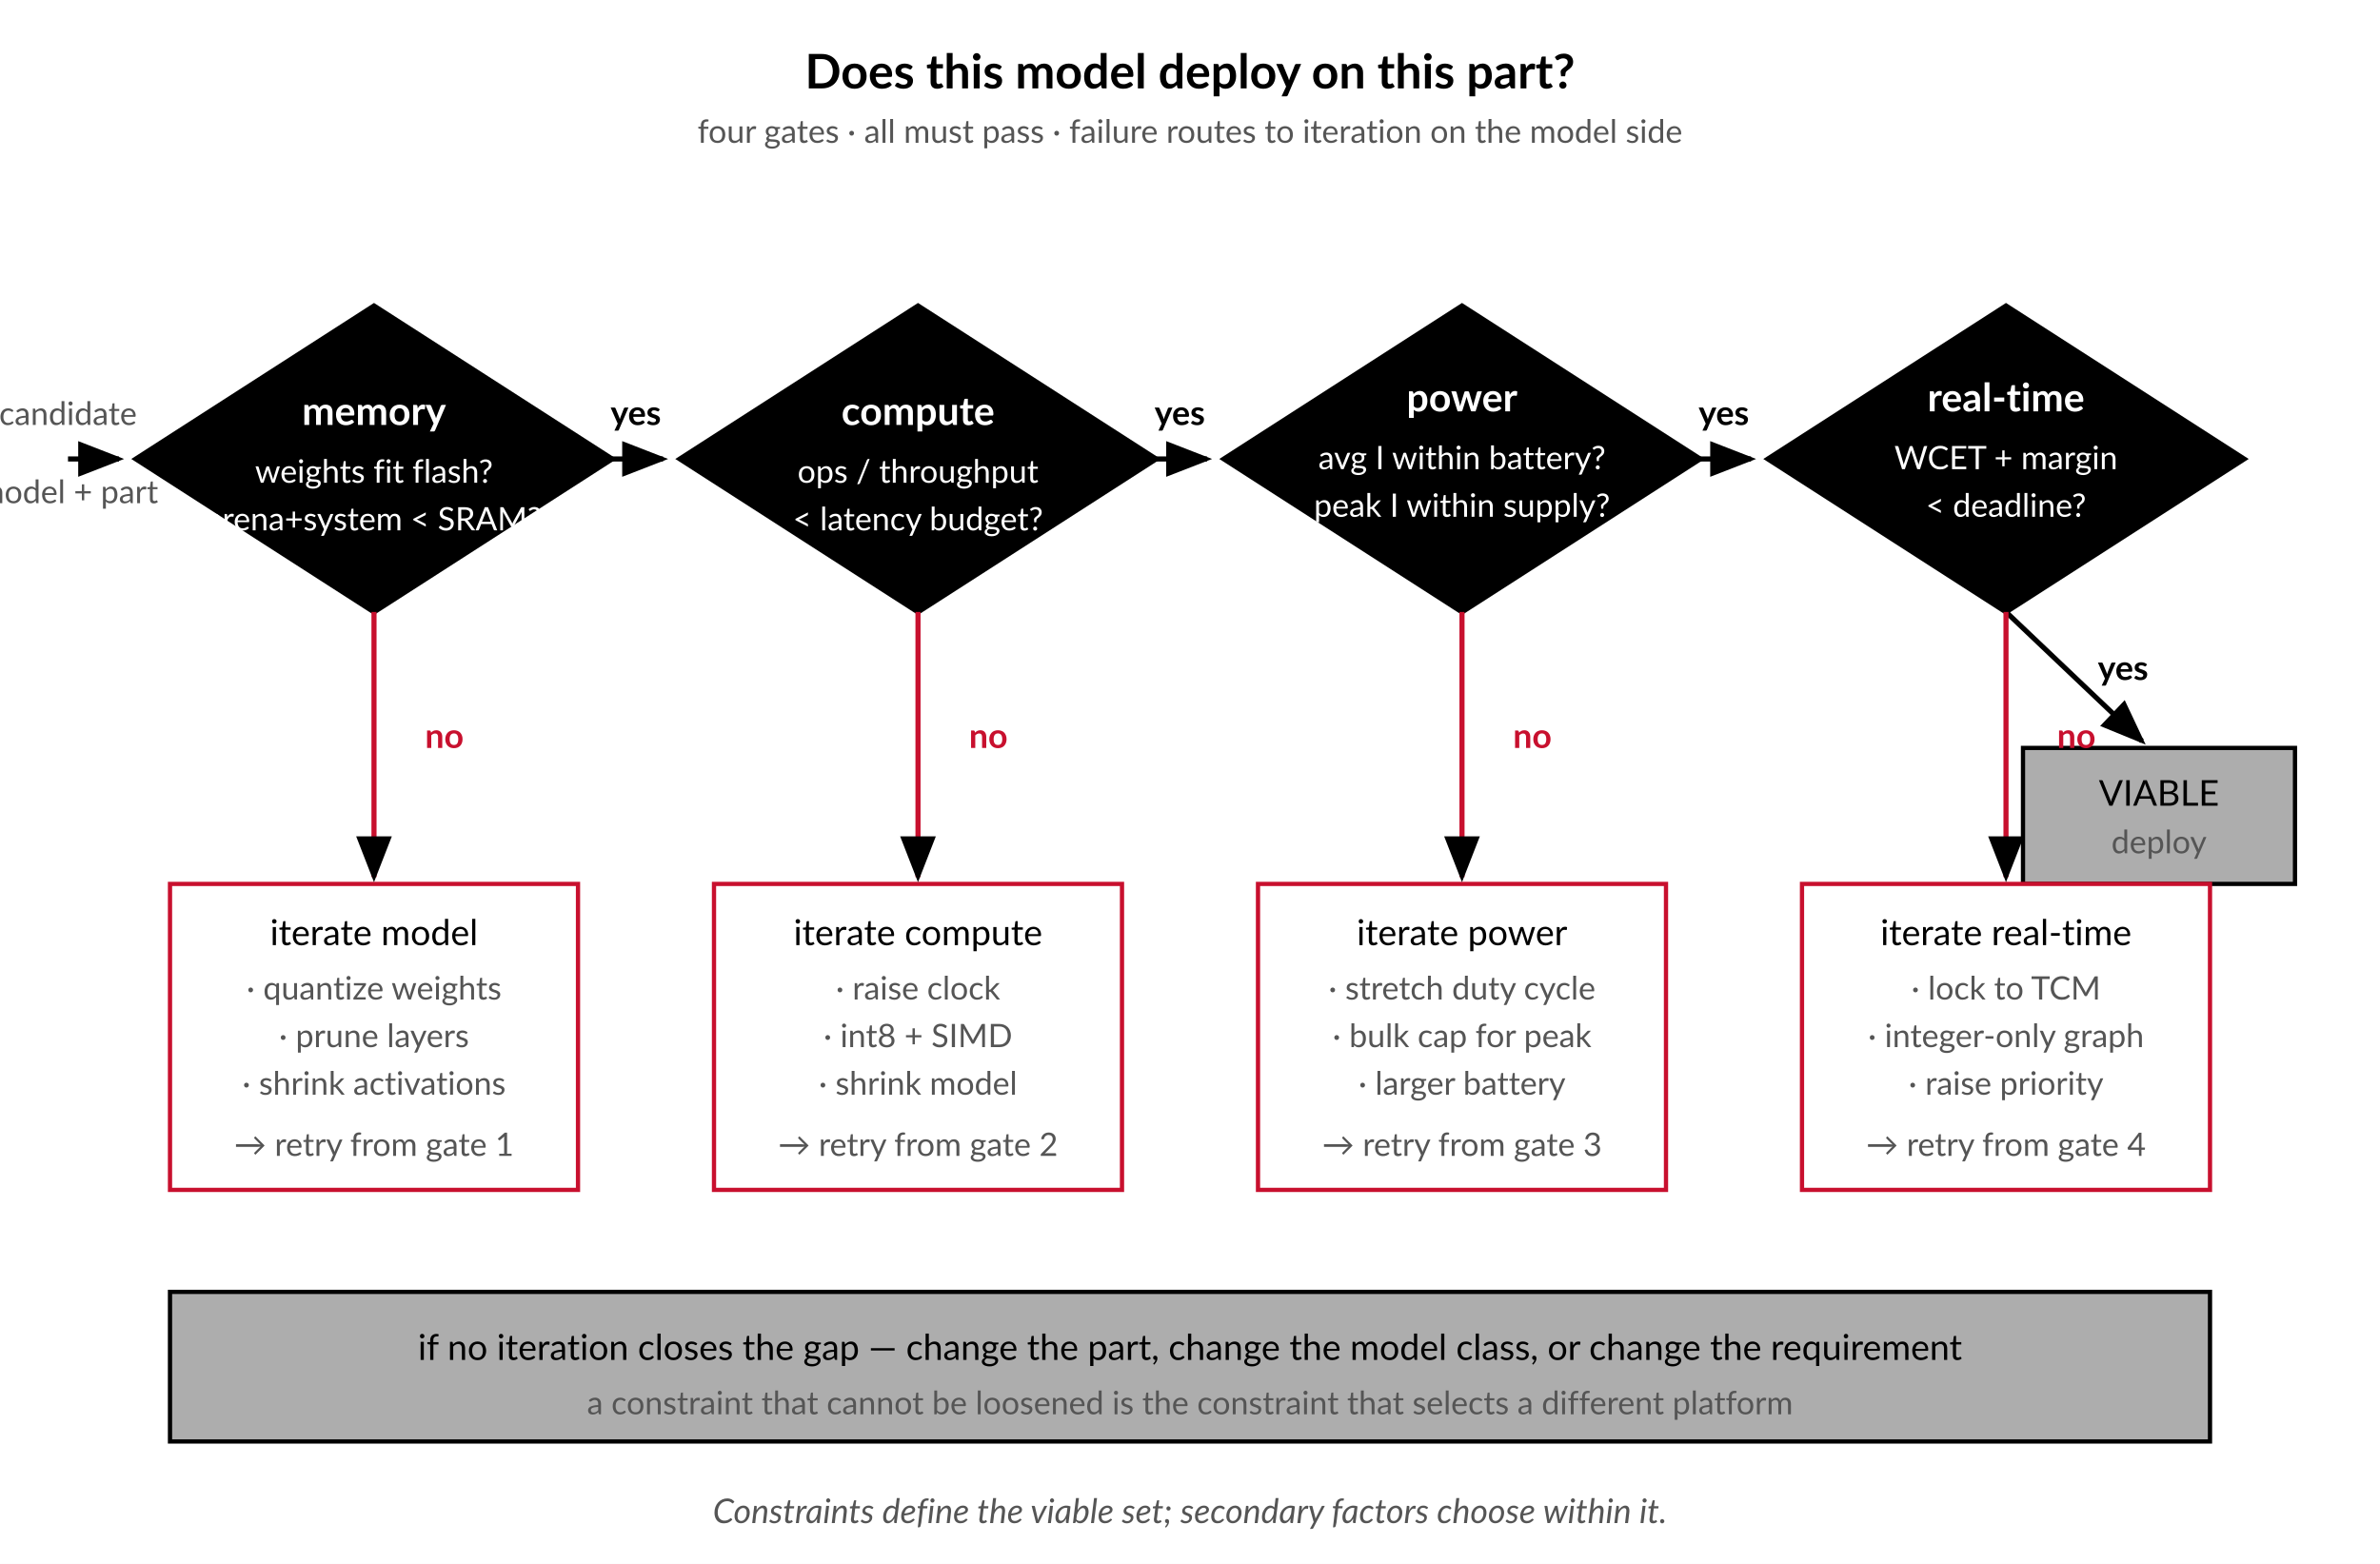
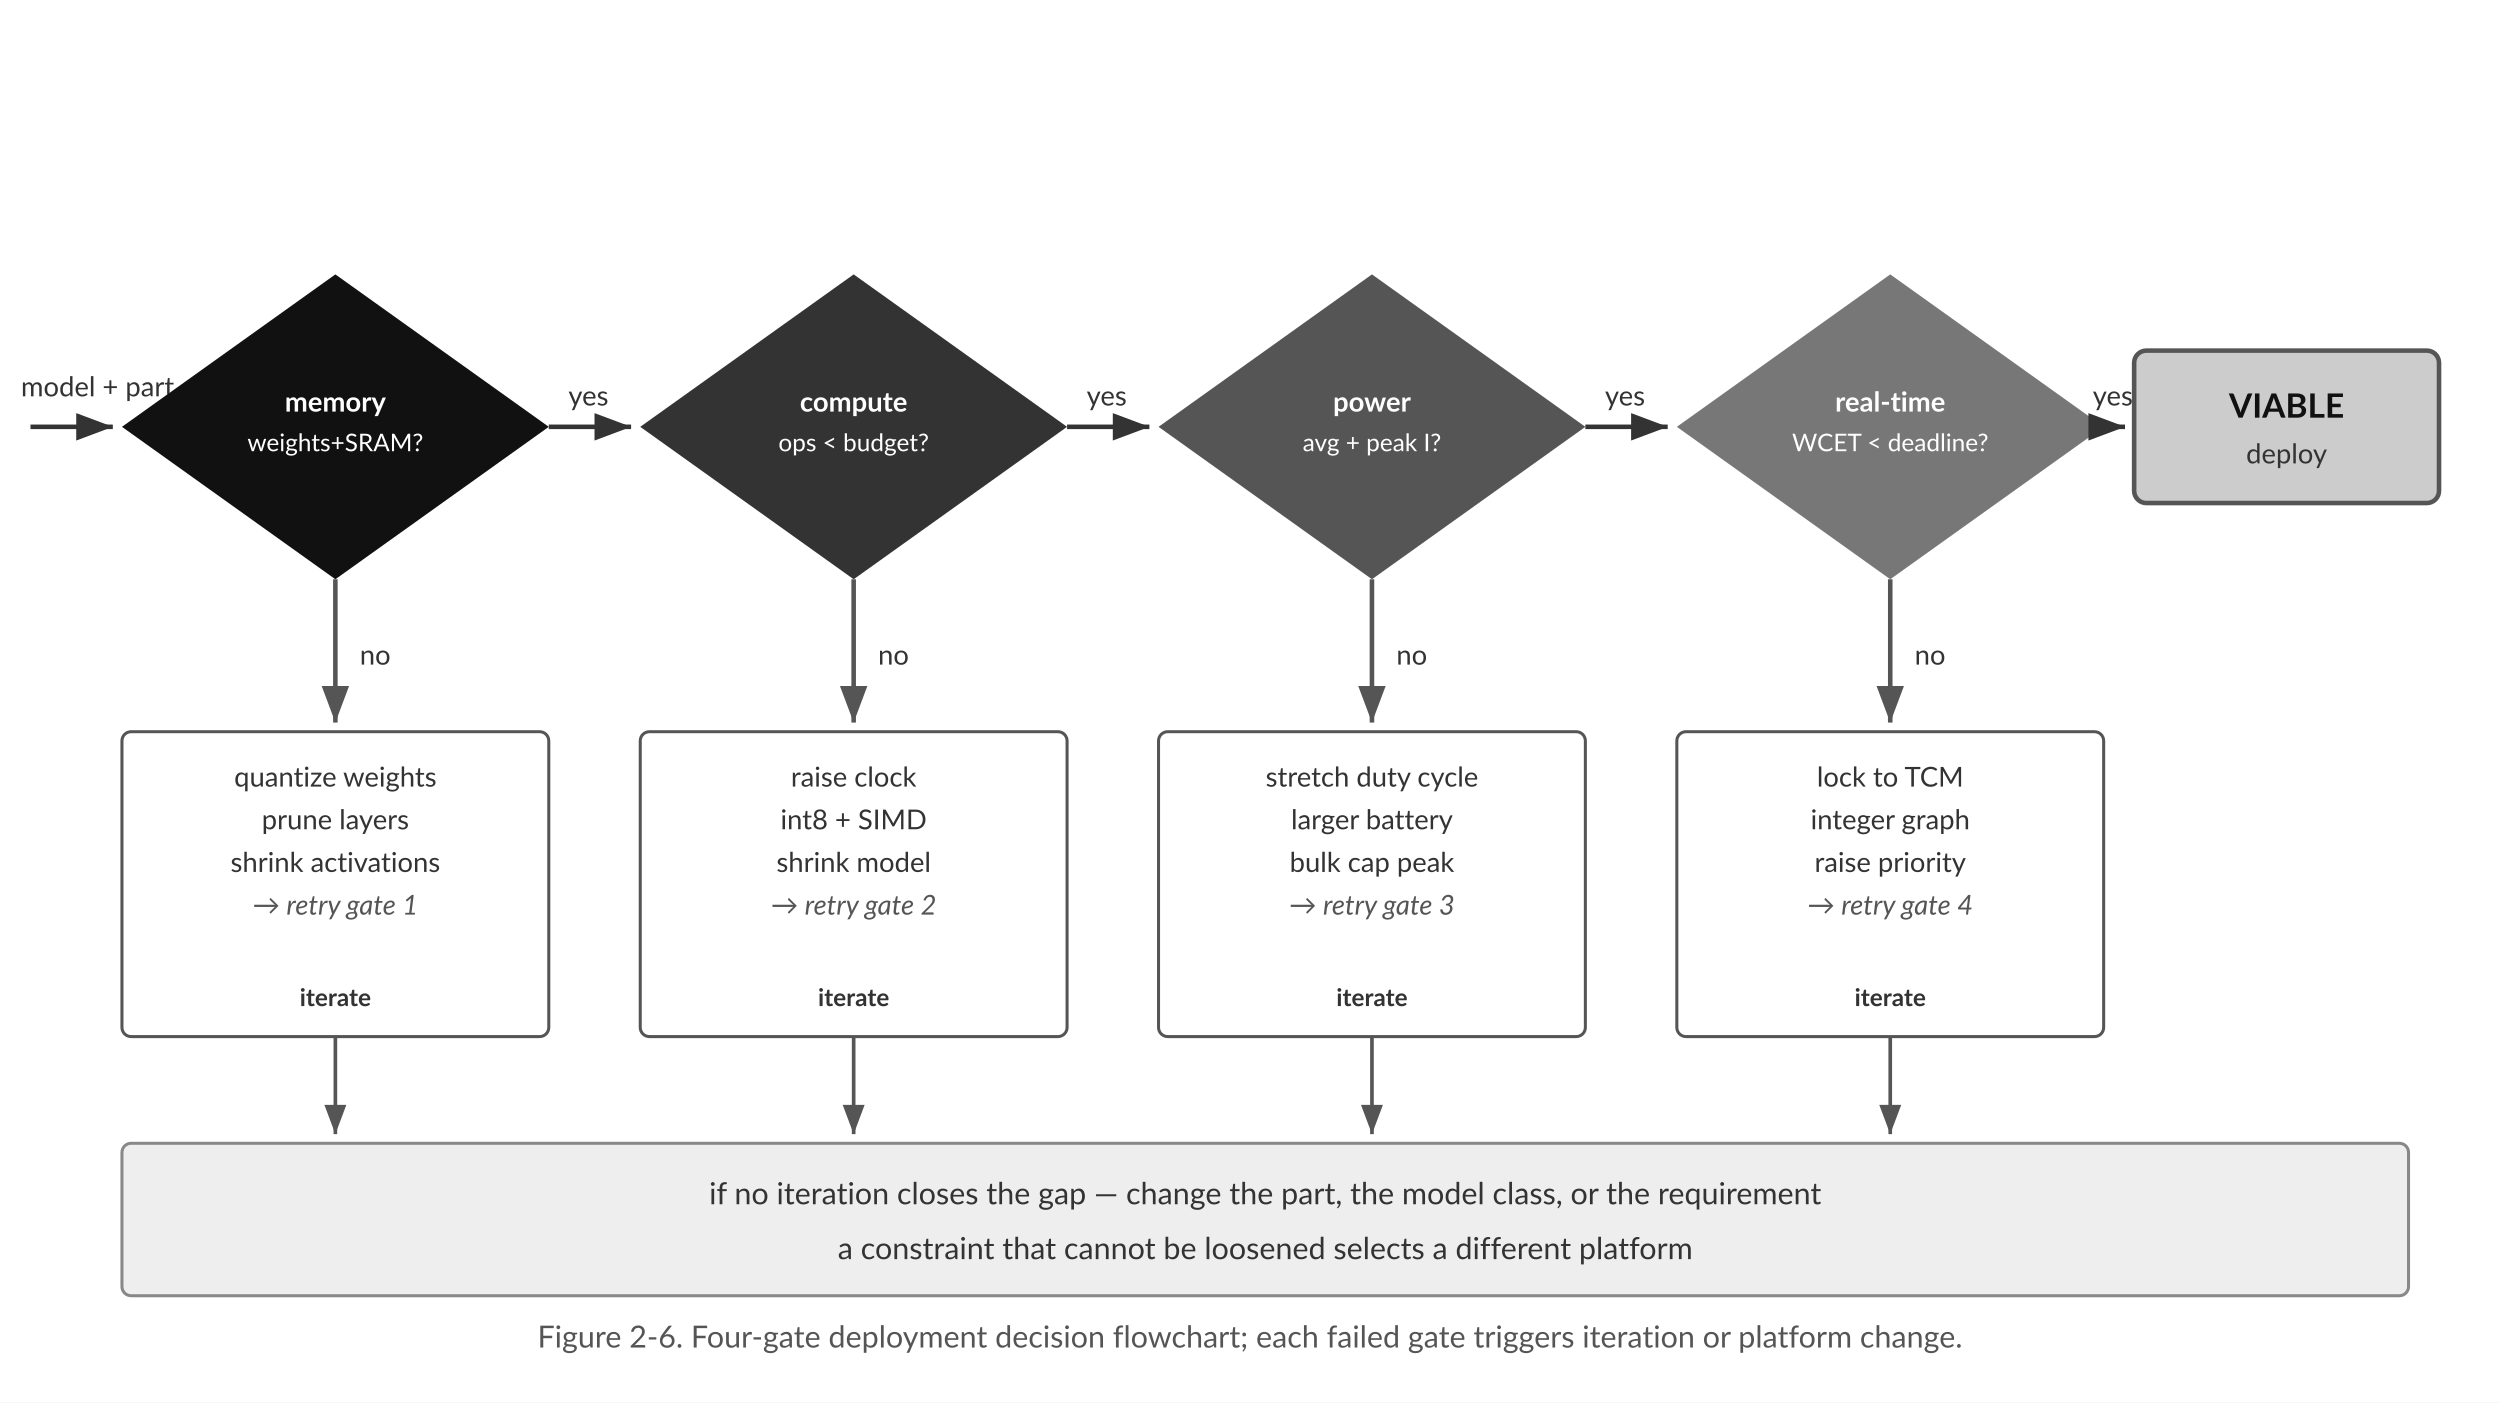
- <svg xmlns="http://www.w3.org/2000/svg" viewBox="0 0 700 460" role="img" aria-labelledby="t06 d06">
+ <svg xmlns="http://www.w3.org/2000/svg" viewBox="0 0 820 460" role="img" aria-labelledby="t06 d06" font-family="Lato, Arial, sans-serif">
  <defs>
-     <style>
-       .ti { font-family: 'Real Head Pro', 'FF Real', Lato, sans-serif; font-size: 14px; font-weight: bold; fill: #000000; }
-       .gn { font-family: 'Real Head Pro', 'FF Real', Lato, sans-serif; font-size: 11.5px; font-weight: bold; fill: #FFFFFF; }
-       .gs { font-family: 'Real Head Pro', 'FF Real', Lato, sans-serif; font-size: 9.5px; fill: #FFFFFF; }
-       .lb { font-family: 'Real Head Pro', 'FF Real', Lato, sans-serif; font-size: 10.5px; fill: #000000; }
-       .sm { font-family: 'Real Head Pro', 'FF Real', Lato, sans-serif; font-size: 9.5px; fill: #555555; }
-       .cap { font-family: 'Real Head Pro', 'FF Real', Lato, sans-serif; font-size: 10px; font-style: italic; fill: #555555; }
-       .branchok { font-family: 'Real Head Pro', 'FF Real', Lato, sans-serif; font-size: 10px; font-weight: bold; fill: #000000; }
-       .branchno { font-family: 'Real Head Pro', 'FF Real', Lato, sans-serif; font-size: 10px; font-weight: bold; fill: #C8102E; }
-     </style>
-     <marker id="ar6" markerWidth="9" markerHeight="7" refX="8" refY="3.5" orient="auto">
-       <polygon points="0 0, 9 3.5, 0 7" fill="#000000" />
+     <marker id="arrowhead" markerWidth="8" markerHeight="6" refX="8" refY="3" orient="auto">
+       <polygon points="0 0, 8 3, 0 6" fill="#333333" />
+     </marker>
+     <marker id="arrowhead-no" markerWidth="8" markerHeight="6" refX="8" refY="3" orient="auto">
+       <polygon points="0 0, 8 3, 0 6" fill="#555555" />
    </marker>
  </defs>
-   <rect width="700" height="460" fill="#FFFFFF" />
-   <text x="350" y="26" text-anchor="middle" class="ti">Does this model deploy on this part?</text>
-   <text x="350" y="42" text-anchor="middle" class="sm">four gates · all must pass · failure routes to iteration on the model side</text>
-   <polygon points="110,90 180,135 110,180 40,135" fill="#000000" stroke="#000000" stroke-width="1.5" />
-   <text x="110" y="125" text-anchor="middle" class="gn">memory</text>
-   <text x="110" y="142" text-anchor="middle" class="gs">weights fit flash?</text>
-   <text x="110" y="156" text-anchor="middle" class="gs">arena+system &lt; SRAM?</text>
-   <polygon points="270,90 340,135 270,180 200,135" fill="#000000" stroke="#000000" stroke-width="1.5" />
-   <text x="270" y="125" text-anchor="middle" class="gn">compute</text>
-   <text x="270" y="142" text-anchor="middle" class="gs">ops / throughput</text>
-   <text x="270" y="156" text-anchor="middle" class="gs">&lt; latency budget?</text>
-   <polygon points="430,90 500,135 430,180 360,135" fill="#000000" stroke="#000000" stroke-width="1.5" />
-   <text x="430" y="121" text-anchor="middle" class="gn">power</text>
-   <text x="430" y="138" text-anchor="middle" class="gs">avg I within battery?</text>
-   <text x="430" y="152" text-anchor="middle" class="gs">peak I within supply?</text>
-   <polygon points="590,90 660,135 590,180 520,135" fill="#000000" stroke="#000000" stroke-width="1.5" />
-   <text x="590" y="121" text-anchor="middle" class="gn">real-time</text>
-   <text x="590" y="138" text-anchor="middle" class="gs">WCET + margin</text>
-   <text x="590" y="152" text-anchor="middle" class="gs">&lt; deadline?</text>
-   <line x1="180" y1="135" x2="195" y2="135" stroke="#000000" stroke-width="1.5" marker-end="url(#ar6)" />
-   <text x="187" y="125" text-anchor="middle" class="branchok">yes</text>
-   <line x1="340" y1="135" x2="355" y2="135" stroke="#000000" stroke-width="1.5" marker-end="url(#ar6)" />
-   <text x="347" y="125" text-anchor="middle" class="branchok">yes</text>
-   <line x1="500" y1="135" x2="515" y2="135" stroke="#000000" stroke-width="1.5" marker-end="url(#ar6)" />
-   <text x="507" y="125" text-anchor="middle" class="branchok">yes</text>
-   <line x1="20" y1="135" x2="35" y2="135" stroke="#000000" stroke-width="1.5" marker-end="url(#ar6)" />
-   <text x="20" y="125" text-anchor="middle" class="sm">candidate</text>
-   <text x="20" y="148" text-anchor="middle" class="sm">model + part</text>
-   <rect x="595" y="220" width="80" height="40" fill="#ADADAD" stroke="#000000" stroke-width="1.25" />
-   <text x="635" y="237" text-anchor="middle" class="lb">VIABLE</text>
-   <text x="635" y="251" text-anchor="middle" class="sm">deploy</text>
-   <line x1="590" y1="180" x2="630" y2="218" stroke="#000000" stroke-width="1.5" marker-end="url(#ar6)" />
-   <text x="617" y="200" class="branchok">yes</text>
-   <rect x="50" y="260" width="120" height="90" fill="#FFFFFF" stroke="#C8102E" stroke-width="1.25" />
-   <text x="110" y="278" text-anchor="middle" class="lb">iterate model</text>
-   <text x="110" y="294" text-anchor="middle" class="sm">· quantize weights</text>
-   <text x="110" y="308" text-anchor="middle" class="sm">· prune layers</text>
-   <text x="110" y="322" text-anchor="middle" class="sm">· shrink activations</text>
-   <text x="110" y="340" text-anchor="middle" class="sm">→ retry from gate 1</text>
-   <rect x="210" y="260" width="120" height="90" fill="#FFFFFF" stroke="#C8102E" stroke-width="1.25" />
-   <text x="270" y="278" text-anchor="middle" class="lb">iterate compute</text>
-   <text x="270" y="294" text-anchor="middle" class="sm">· raise clock</text>
-   <text x="270" y="308" text-anchor="middle" class="sm">· int8 + SIMD</text>
-   <text x="270" y="322" text-anchor="middle" class="sm">· shrink model</text>
-   <text x="270" y="340" text-anchor="middle" class="sm">→ retry from gate 2</text>
-   <rect x="370" y="260" width="120" height="90" fill="#FFFFFF" stroke="#C8102E" stroke-width="1.25" />
-   <text x="430" y="278" text-anchor="middle" class="lb">iterate power</text>
-   <text x="430" y="294" text-anchor="middle" class="sm">· stretch duty cycle</text>
-   <text x="430" y="308" text-anchor="middle" class="sm">· bulk cap for peak</text>
-   <text x="430" y="322" text-anchor="middle" class="sm">· larger battery</text>
-   <text x="430" y="340" text-anchor="middle" class="sm">→ retry from gate 3</text>
-   <rect x="530" y="260" width="120" height="90" fill="#FFFFFF" stroke="#C8102E" stroke-width="1.25" />
-   <text x="590" y="278" text-anchor="middle" class="lb">iterate real-time</text>
-   <text x="590" y="294" text-anchor="middle" class="sm">· lock to TCM</text>
-   <text x="590" y="308" text-anchor="middle" class="sm">· integer-only graph</text>
-   <text x="590" y="322" text-anchor="middle" class="sm">· raise priority</text>
-   <text x="590" y="340" text-anchor="middle" class="sm">→ retry from gate 4</text>
-   <line x1="110" y1="180" x2="110" y2="258" stroke="#C8102E" stroke-width="1.5" marker-end="url(#ar6)" />
-   <text x="125" y="220" class="branchno">no</text>
-   <line x1="270" y1="180" x2="270" y2="258" stroke="#C8102E" stroke-width="1.5" marker-end="url(#ar6)" />
-   <text x="285" y="220" class="branchno">no</text>
-   <line x1="430" y1="180" x2="430" y2="258" stroke="#C8102E" stroke-width="1.5" marker-end="url(#ar6)" />
-   <text x="445" y="220" class="branchno">no</text>
-   <line x1="590" y1="180" x2="590" y2="258" stroke="#C8102E" stroke-width="1.5" marker-end="url(#ar6)" />
-   <text x="605" y="220" class="branchno">no</text>
-   <rect x="50" y="380" width="600" height="44" fill="#ADADAD" stroke="#000000" stroke-width="1.25" />
-   <text x="350" y="400" text-anchor="middle" class="lb">if no iteration closes the gap — change the part, change the model class, or change the requirement</text>
-   <text x="350" y="416" text-anchor="middle" class="sm">a constraint that cannot be loosened is the constraint that selects a different platform</text>
-   <text x="350" y="448" text-anchor="middle" class="cap">Constraints define the viable set; secondary factors choose within it.</text>
+   <rect width="820" height="460" fill="#FFFFFF" />
+   <line x1="10" y1="140" x2="37" y2="140" stroke="#333333" stroke-width="1.5" marker-end="url(#arrowhead)" />
+   <text x="32" y="130" font-size="9" fill="#333333" text-anchor="middle">model + part</text>
+   <polygon points="110,90 180,140 110,190 40,140" fill="#111111" />
+   <text x="110" y="135" text-anchor="middle" font-size="9" font-weight="bold" fill="#FFFFFF">memory</text>
+   <text x="110" y="148" text-anchor="middle" font-size="8" fill="#FFFFFF">weights+SRAM?</text>
+   <polygon points="280,90 350,140 280,190 210,140" fill="#333333" />
+   <text x="280" y="135" text-anchor="middle" font-size="9" font-weight="bold" fill="#FFFFFF">compute</text>
+   <text x="280" y="148" text-anchor="middle" font-size="8" fill="#FFFFFF">ops &lt; budget?</text>
+   <polygon points="450,90 520,140 450,190 380,140" fill="#555555" />
+   <text x="450" y="135" text-anchor="middle" font-size="9" font-weight="bold" fill="#FFFFFF">power</text>
+   <text x="450" y="148" text-anchor="middle" font-size="8" fill="#FFFFFF">avg + peak I?</text>
+   <polygon points="620,90 690,140 620,190 550,140" fill="#777777" />
+   <text x="620" y="135" text-anchor="middle" font-size="9" font-weight="bold" fill="#FFFFFF">real-time</text>
+   <text x="620" y="148" text-anchor="middle" font-size="8" fill="#FFFFFF">WCET &lt; deadline?</text>
+   <line x1="180" y1="140" x2="207" y2="140" stroke="#333333" stroke-width="1.5" marker-end="url(#arrowhead)" />
+   <text x="193" y="133" font-size="9" fill="#333333" text-anchor="middle">yes</text>
+   <line x1="350" y1="140" x2="377" y2="140" stroke="#333333" stroke-width="1.5" marker-end="url(#arrowhead)" />
+   <text x="363" y="133" font-size="9" fill="#333333" text-anchor="middle">yes</text>
+   <line x1="520" y1="140" x2="547" y2="140" stroke="#333333" stroke-width="1.5" marker-end="url(#arrowhead)" />
+   <text x="533" y="133" font-size="9" fill="#333333" text-anchor="middle">yes</text>
+   <line x1="690" y1="140" x2="697" y2="140" stroke="#333333" stroke-width="1.5" marker-end="url(#arrowhead)" />
+   <text x="693" y="133" font-size="9" fill="#333333" text-anchor="middle">yes</text>
+   <rect x="700" y="115" width="100" height="50" fill="#CCCCCC" stroke="#555555" stroke-width="1.5" rx="4" />
+   <text x="750" y="137" text-anchor="middle" font-size="11" font-weight="bold" fill="#111111">VIABLE</text>
+   <text x="750" y="152" text-anchor="middle" font-size="9" fill="#333333">deploy</text>
+   <line x1="110" y1="190" x2="110" y2="237" stroke="#555555" stroke-width="1.5" marker-end="url(#arrowhead-no)" />
+   <text x="118" y="218" font-size="9" fill="#333333">no</text>
+   <line x1="280" y1="190" x2="280" y2="237" stroke="#555555" stroke-width="1.5" marker-end="url(#arrowhead-no)" />
+   <text x="288" y="218" font-size="9" fill="#333333">no</text>
+   <line x1="450" y1="190" x2="450" y2="237" stroke="#555555" stroke-width="1.5" marker-end="url(#arrowhead-no)" />
+   <text x="458" y="218" font-size="9" fill="#333333">no</text>
+   <line x1="620" y1="190" x2="620" y2="237" stroke="#555555" stroke-width="1.5" marker-end="url(#arrowhead-no)" />
+   <text x="628" y="218" font-size="9" fill="#333333">no</text>
+   <rect x="40" y="240" width="140" height="100" fill="#FFFFFF" stroke="#555555" stroke-width="1" rx="3" />
+   <text x="110" y="258" text-anchor="middle" font-size="9" fill="#333333">quantize weights</text>
+   <text x="110" y="272" text-anchor="middle" font-size="9" fill="#333333">prune layers</text>
+   <text x="110" y="286" text-anchor="middle" font-size="9" fill="#333333">shrink activations</text>
+   <text x="110" y="300" text-anchor="middle" font-size="9" font-style="italic" fill="#555555">→ retry gate 1</text>
+   <text x="110" y="330" text-anchor="middle" font-size="8" font-weight="bold" fill="#333333">iterate</text>
+   <rect x="210" y="240" width="140" height="100" fill="#FFFFFF" stroke="#555555" stroke-width="1" rx="3" />
+   <text x="280" y="258" text-anchor="middle" font-size="9" fill="#333333">raise clock</text>
+   <text x="280" y="272" text-anchor="middle" font-size="9" fill="#333333">int8 + SIMD</text>
+   <text x="280" y="286" text-anchor="middle" font-size="9" fill="#333333">shrink model</text>
+   <text x="280" y="300" text-anchor="middle" font-size="9" font-style="italic" fill="#555555">→ retry gate 2</text>
+   <text x="280" y="330" text-anchor="middle" font-size="8" font-weight="bold" fill="#333333">iterate</text>
+   <rect x="380" y="240" width="140" height="100" fill="#FFFFFF" stroke="#555555" stroke-width="1" rx="3" />
+   <text x="450" y="258" text-anchor="middle" font-size="9" fill="#333333">stretch duty cycle</text>
+   <text x="450" y="272" text-anchor="middle" font-size="9" fill="#333333">larger battery</text>
+   <text x="450" y="286" text-anchor="middle" font-size="9" fill="#333333">bulk cap peak</text>
+   <text x="450" y="300" text-anchor="middle" font-size="9" font-style="italic" fill="#555555">→ retry gate 3</text>
+   <text x="450" y="330" text-anchor="middle" font-size="8" font-weight="bold" fill="#333333">iterate</text>
+   <rect x="550" y="240" width="140" height="100" fill="#FFFFFF" stroke="#555555" stroke-width="1" rx="3" />
+   <text x="620" y="258" text-anchor="middle" font-size="9" fill="#333333">lock to TCM</text>
+   <text x="620" y="272" text-anchor="middle" font-size="9" fill="#333333">integer graph</text>
+   <text x="620" y="286" text-anchor="middle" font-size="9" fill="#333333">raise priority</text>
+   <text x="620" y="300" text-anchor="middle" font-size="9" font-style="italic" fill="#555555">→ retry gate 4</text>
+   <text x="620" y="330" text-anchor="middle" font-size="8" font-weight="bold" fill="#333333">iterate</text>
+   <line x1="110" y1="340" x2="110" y2="372" stroke="#555555" stroke-width="1.2" marker-end="url(#arrowhead-no)" />
+   <line x1="280" y1="340" x2="280" y2="372" stroke="#555555" stroke-width="1.2" marker-end="url(#arrowhead-no)" />
+   <line x1="450" y1="340" x2="450" y2="372" stroke="#555555" stroke-width="1.2" marker-end="url(#arrowhead-no)" />
+   <line x1="620" y1="340" x2="620" y2="372" stroke="#555555" stroke-width="1.2" marker-end="url(#arrowhead-no)" />
+   <rect x="40" y="375" width="750" height="50" fill="#EEEEEE" stroke="#888888" stroke-width="1" rx="3" />
+   <text x="415" y="395" text-anchor="middle" font-size="10" fill="#333333">if no iteration closes the gap — change the part, the model class, or the requirement</text>
+   <text x="415" y="413" text-anchor="middle" font-size="10" fill="#333333">a constraint that cannot be loosened selects a different platform</text>
+   <text x="410" y="442" text-anchor="middle" font-size="10" fill="#555555">Figure 2-6. Four-gate deployment decision flowchart; each failed gate triggers iteration or platform change.</text>
</svg>
